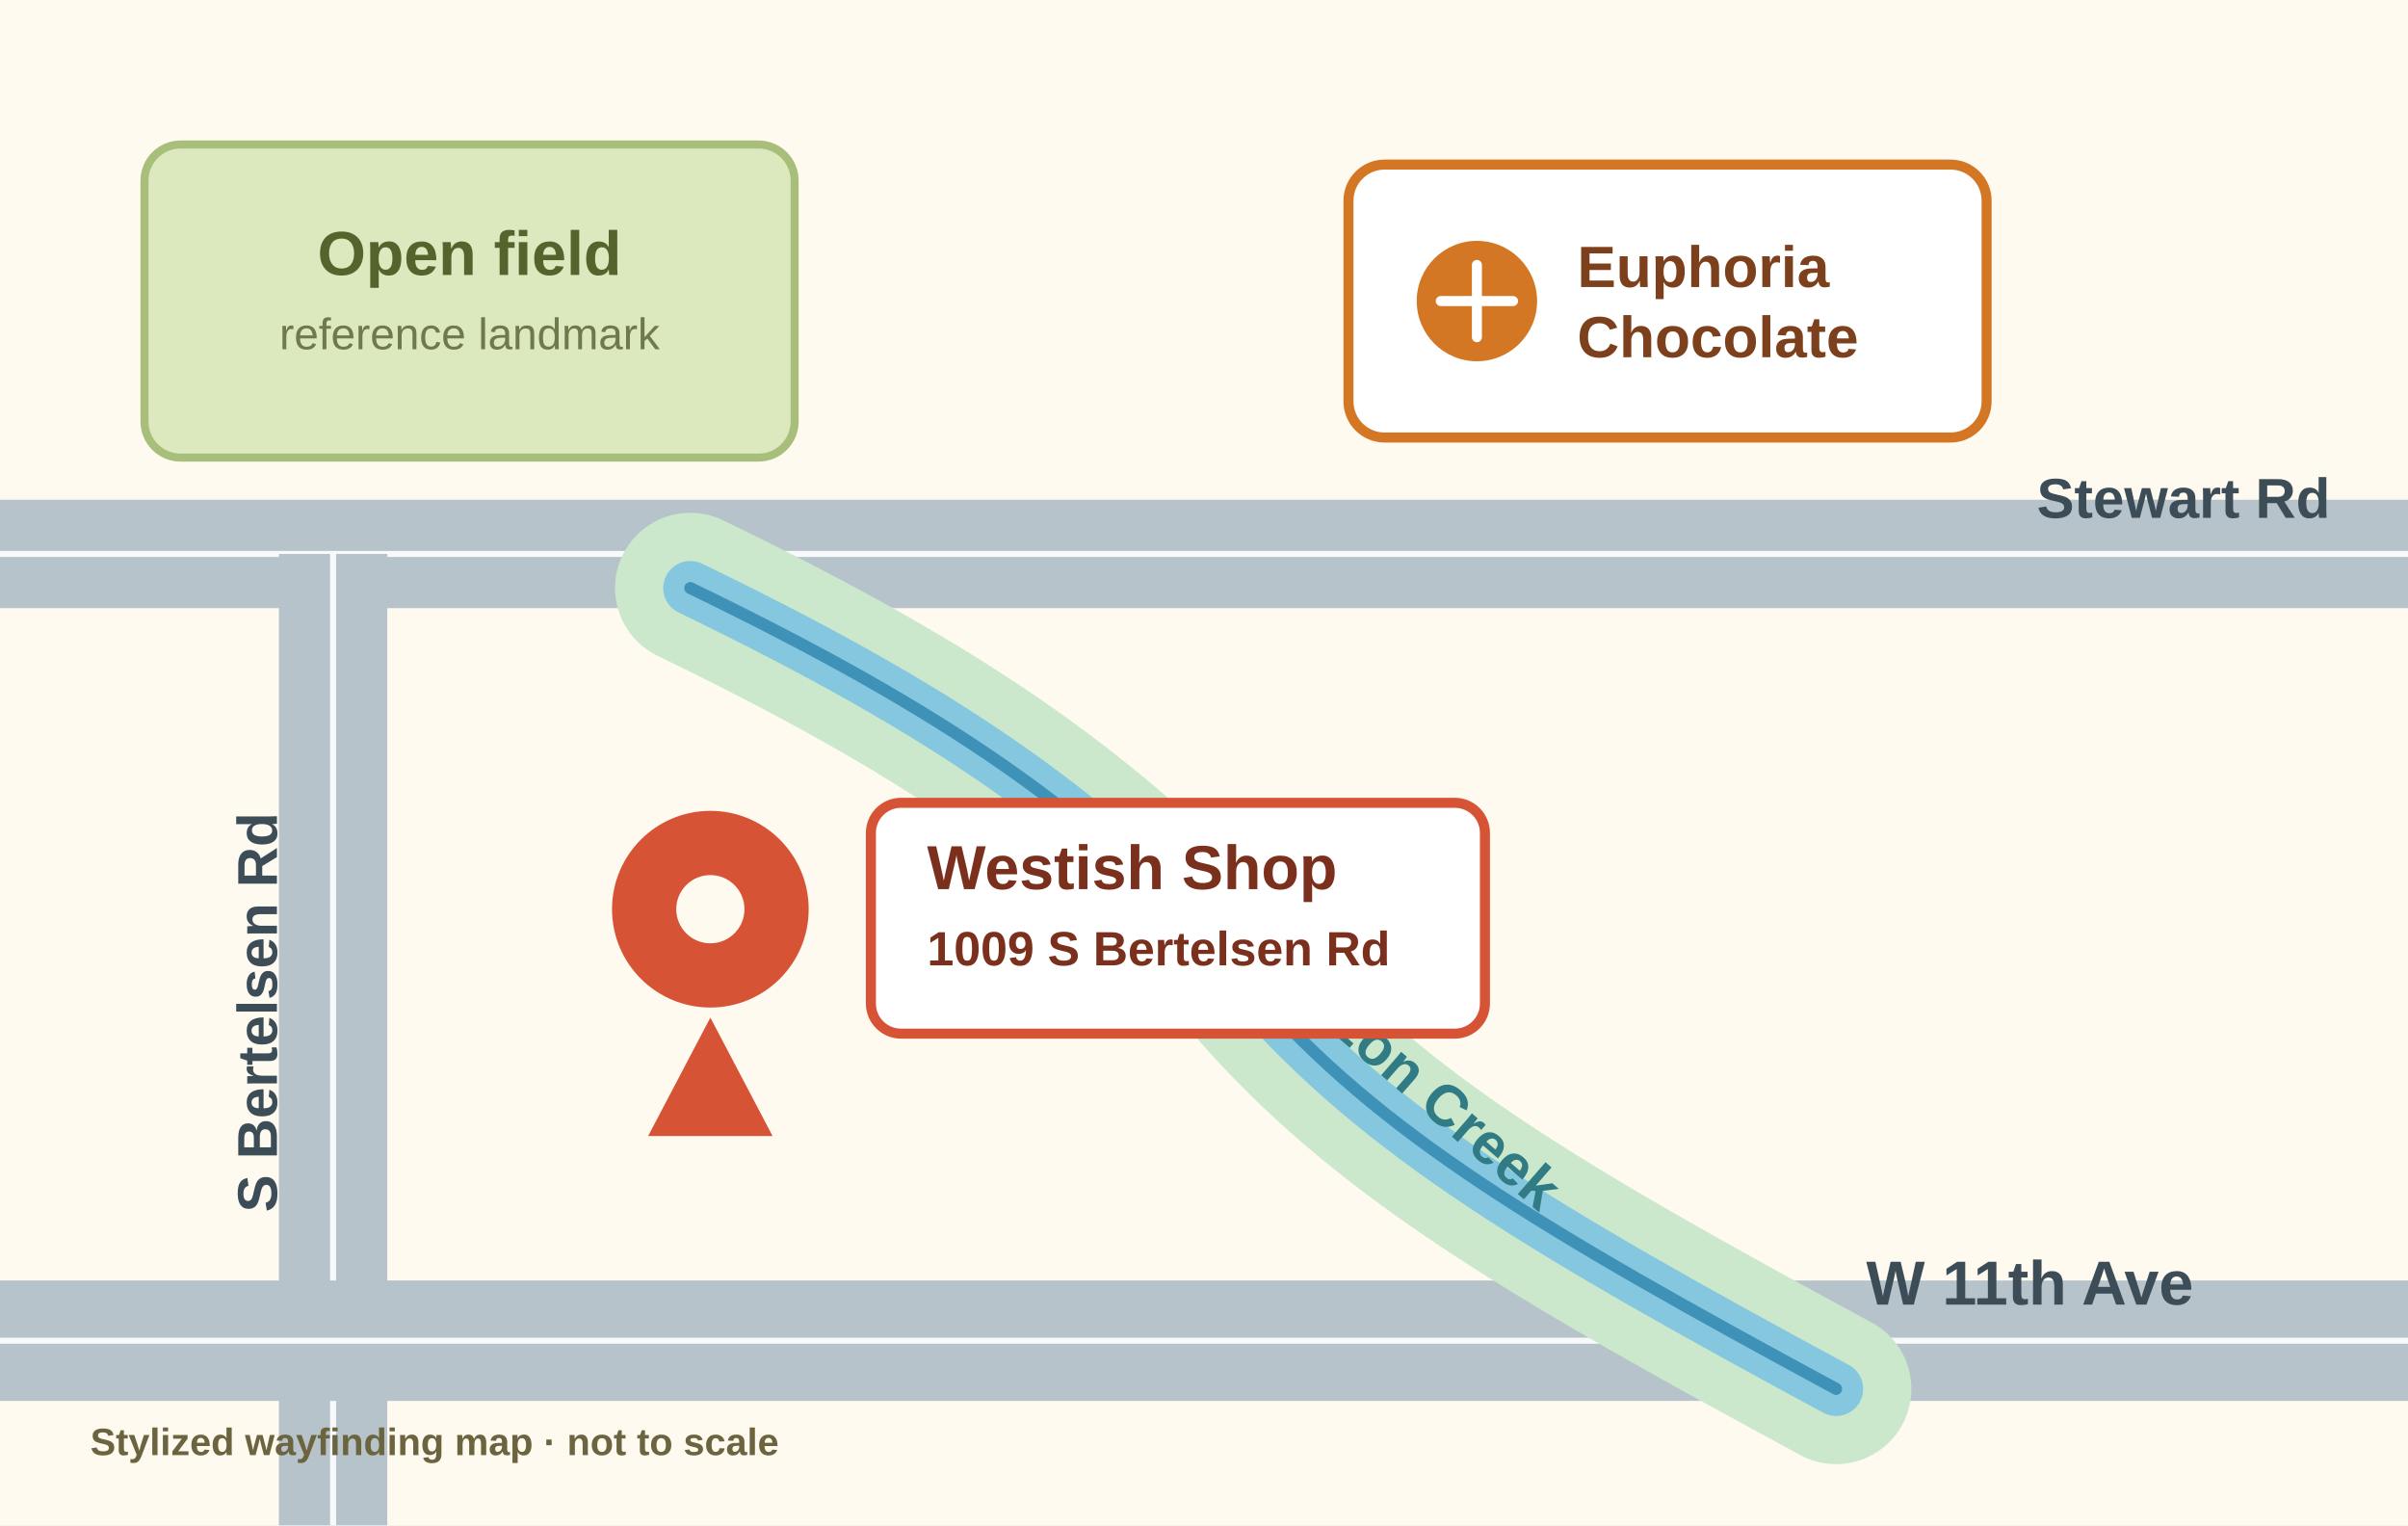
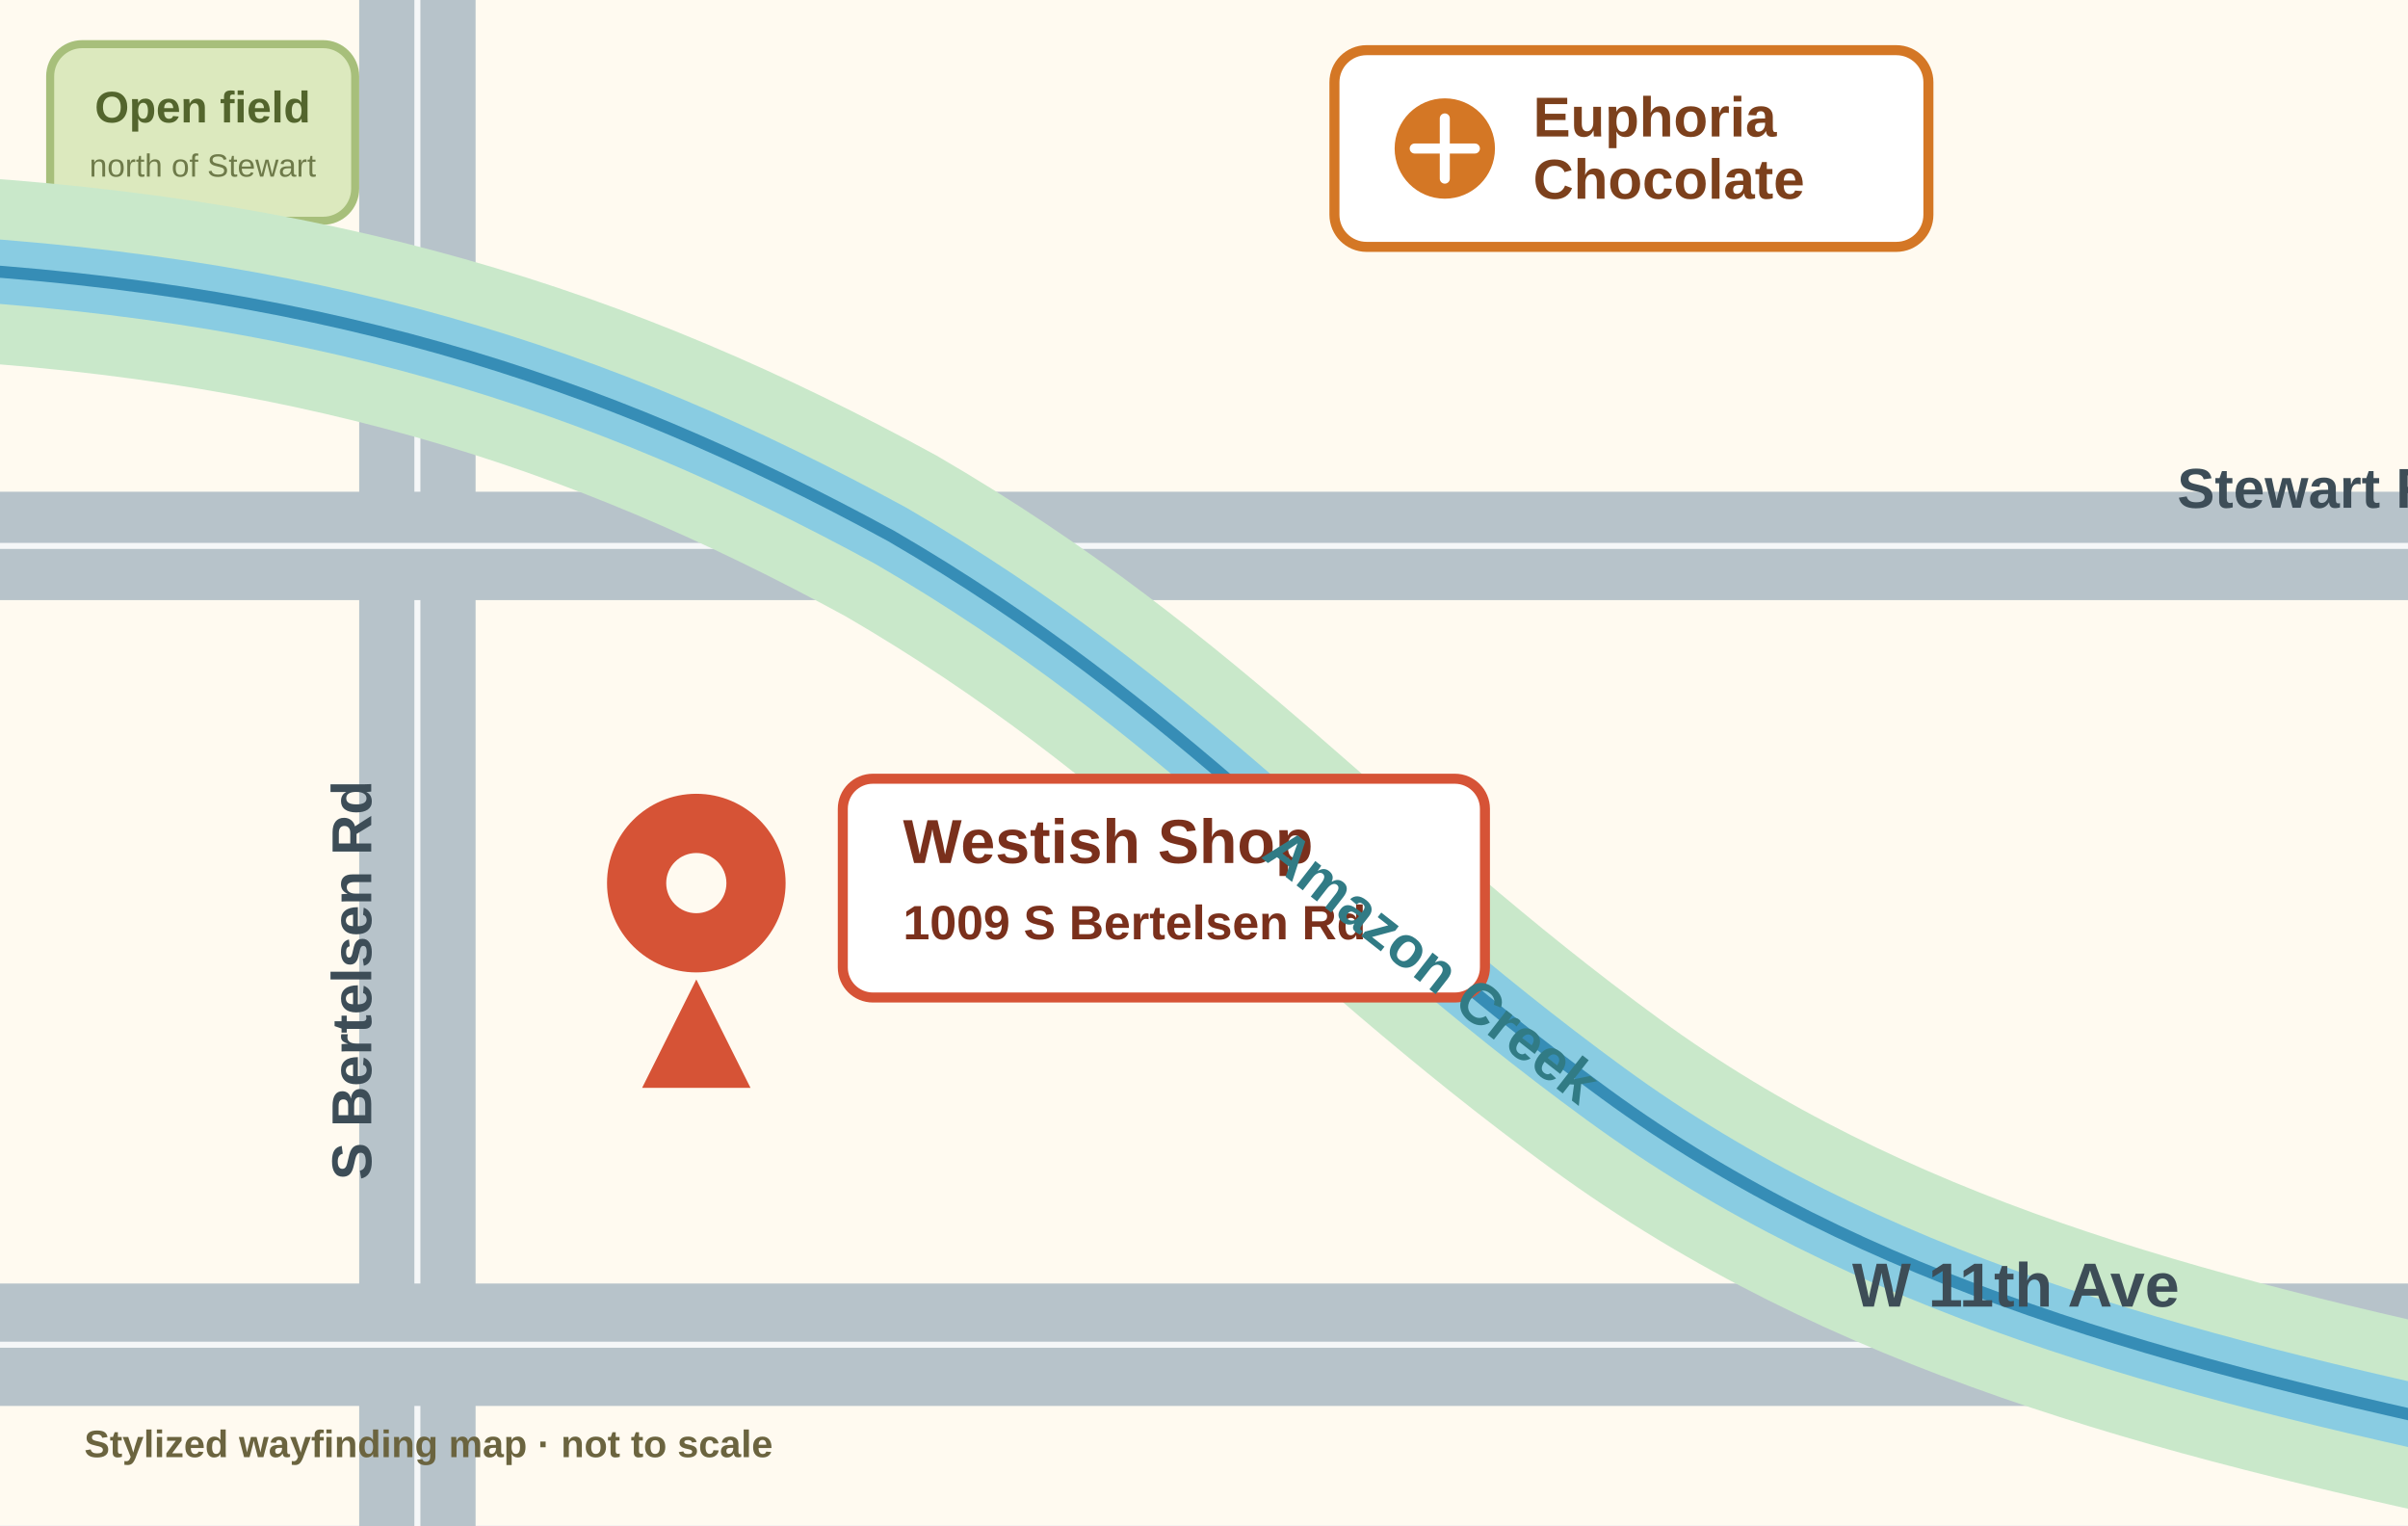
<svg xmlns="http://www.w3.org/2000/svg" viewBox="0 0 1200 760" role="img" aria-labelledby="map-title map-description">
  <rect width="1200" height="760" fill="#fffaf0" />
-   <rect x="72" y="72" width="324" height="156" rx="18" fill="#dce9be" stroke="#a7bf7b" stroke-width="4" />
-   <text x="234" y="137" text-anchor="middle" fill="#53652d" font-family="Arial, sans-serif" font-size="31" font-weight="700">Open field</text>
-   <text x="234" y="174" text-anchor="middle" fill="#6e7a49" font-family="Arial, sans-serif" font-size="22">reference landmark</text>
-   <rect x="672" y="82" width="318" height="136" rx="18" fill="#fff" stroke="#d47725" stroke-width="5" />
-   <circle cx="736" cy="150" r="30" fill="#d47725" />
-   <path d="M718 150h36M736 132v36" stroke="#fff" stroke-width="5" stroke-linecap="round" />
-   <text x="786" y="143" fill="#7c401c" font-family="Arial, sans-serif" font-size="29" font-weight="700">Euphoria</text>
-   <text x="786" y="178" fill="#7c401c" font-family="Arial, sans-serif" font-size="29" font-weight="700">Chocolate</text>
-   <path d="M0 276 H1200" fill="none" stroke="#b7c3ca" stroke-width="54" />
-   <path d="M0 276 H1200" fill="none" stroke="#fff" stroke-width="3" opacity="0.9" />
-   <text x="1015" y="258" fill="#3d4d57" font-family="Arial, sans-serif" font-size="28" font-weight="700">Stewart Rd</text>
-   <path d="M166 276 V760" fill="none" stroke="#b7c3ca" stroke-width="54" />
-   <path d="M166 276 V760" fill="none" stroke="#fff" stroke-width="3" opacity="0.9" />
-   <text x="138" y="604" fill="#3d4d57" font-family="Arial, sans-serif" font-size="28" font-weight="700" transform="rotate(-90 138 604)">S Bertelsen Rd</text>
-   <path d="M0 668 H1200" fill="none" stroke="#b7c3ca" stroke-width="60" />
-   <path d="M0 668 H1200" fill="none" stroke="#fff" stroke-width="3" opacity="0.9" />
-   <text x="930" y="650" fill="#3d4d57" font-family="Arial, sans-serif" font-size="31" font-weight="700">W 11th Ave</text>
-   <path d="M344 293 C470 354 548 406 625 493 C688 565 767 612 915 692" fill="none" stroke="#cbe8cc" stroke-width="75" stroke-linecap="round" />
-   <path d="M344 293 C470 354 548 406 625 493 C688 565 767 612 915 692" fill="none" stroke="#85c7df" stroke-width="27" stroke-linecap="round" />
-   <path d="M344 293 C470 354 548 406 625 493 C688 565 767 612 915 692" fill="none" stroke="#3e91b7" stroke-width="6" stroke-linecap="round" />
-   <text x="615" y="472" fill="#317b85" font-family="Arial, sans-serif" font-size="29" font-weight="700" transform="rotate(41 615 472)">Amazon Creek</text>
+   <path d="M208 -34 V794" fill="none" stroke="#b7c3ca" stroke-width="58" />
+   <path d="M208 -34 V794" fill="none" stroke="#fff" stroke-width="3" opacity="0.86" />
+   <path d="M0 272 H1200" fill="none" stroke="#b7c3ca" stroke-width="54" />
+   <path d="M0 272 H1200" fill="none" stroke="#fff" stroke-width="3" opacity="0.86" />
+   <path d="M0 670 H1200" fill="none" stroke="#b7c3ca" stroke-width="61" />
+   <path d="M0 670 H1200" fill="none" stroke="#fff" stroke-width="3" opacity="0.86" />
+   <rect x="25" y="22" width="152" height="88" rx="16" fill="#dce9be" stroke="#a7bf7b" stroke-width="4" />
+   <text x="101" y="61" text-anchor="middle" fill="#53652d" font-family="Arial, sans-serif" font-size="22" font-weight="700">Open field</text>
+   <text x="101" y="88" text-anchor="middle" fill="#6e7a49" font-family="Arial, sans-serif" font-size="16">north of Stewart</text>
+   <rect x="665" y="25" width="296" height="98" rx="16" fill="#fff" stroke="#d47725" stroke-width="5" />
+   <circle cx="720" cy="74" r="25" fill="#d47725" />
+   <path d="M705 74h30M720 59v30" stroke="#fff" stroke-width="5" stroke-linecap="round" />
+   <text x="764" y="68" fill="#7c401c" font-family="Arial, sans-serif" font-size="28" font-weight="700">Euphoria</text>
+   <text x="764" y="99" fill="#7c401c" font-family="Arial, sans-serif" font-size="28" font-weight="700">Chocolate</text>
+   <path d="M-56 132 C155 141 299 188 444 267 C592 353 663 445 800 545 C930 640 1084 680 1252 716" fill="none" stroke="#c9e8ca" stroke-width="92" stroke-linecap="round" />
+   <path d="M-56 132 C155 141 299 188 444 267 C592 353 663 445 800 545 C930 640 1084 680 1252 716" fill="none" stroke="#89cce2" stroke-width="32" stroke-linecap="round" />
+   <path d="M-56 132 C155 141 299 188 444 267 C592 353 663 445 800 545 C930 640 1084 680 1252 716" fill="none" stroke="#368db6" stroke-width="6" stroke-linecap="round" />
  <g>
-     <circle cx="354" cy="453" r="54" fill="#d65336" stroke="#fffaf0" stroke-width="10" />
-     <circle cx="354" cy="453" r="17" fill="#fffaf0" />
-     <path d="M354 507 L323 566 H385 Z" fill="#d65336" />
-     <rect x="434" y="400" width="306" height="115" rx="15" fill="#fff" stroke="#d65336" stroke-width="5" />
-     <text x="462" y="443" fill="#7a301c" font-family="Arial, sans-serif" font-size="31" font-weight="800">Westish Shop</text>
-     <text x="462" y="481" fill="#7a301c" font-family="Arial, sans-serif" font-size="24" font-weight="700">1009 S Bertelsen Rd</text>
+     <circle cx="347" cy="440" r="49" fill="#d65336" stroke="#fffaf0" stroke-width="9" />
+     <circle cx="347" cy="440" r="15" fill="#fffaf0" />
+     <path d="M347 488 L320 542 H374 Z" fill="#d65336" />
+     <rect x="420" y="388" width="320" height="109" rx="15" fill="#fff" stroke="#d65336" stroke-width="5" />
+     <text x="450" y="430" fill="#7a301c" font-family="Arial, sans-serif" font-size="31" font-weight="800">Westish Shop</text>
+     <text x="450" y="468" fill="#7a301c" font-family="Arial, sans-serif" font-size="24" font-weight="700">1009 S Bertelsen Rd</text>
  </g>
-   <text x="45" y="725" fill="#6b643f" font-family="Arial, sans-serif" font-size="19" font-weight="700">Stylized wayfinding map · not to scale</text>
+   <text x="1085" y="253" fill="#3d4d57" font-family="Arial, sans-serif" font-size="28" font-weight="700">Stewart Rd</text>
+   <text x="185" y="588" fill="#3d4d57" font-family="Arial, sans-serif" font-size="28" font-weight="700" transform="rotate(-90 185 588)">S Bertelsen Rd</text>
+   <text x="923" y="651" fill="#3d4d57" font-family="Arial, sans-serif" font-size="31" font-weight="700">W 11th Ave</text>
+   <text x="628" y="427" fill="#317b85" font-family="Arial, sans-serif" font-size="29" font-weight="700" transform="rotate(38 628 427)">Amazon Creek</text>
+   <text x="42" y="726" fill="#6b643f" font-family="Arial, sans-serif" font-size="19" font-weight="700">Stylized wayfinding map · not to scale</text>
</svg>
